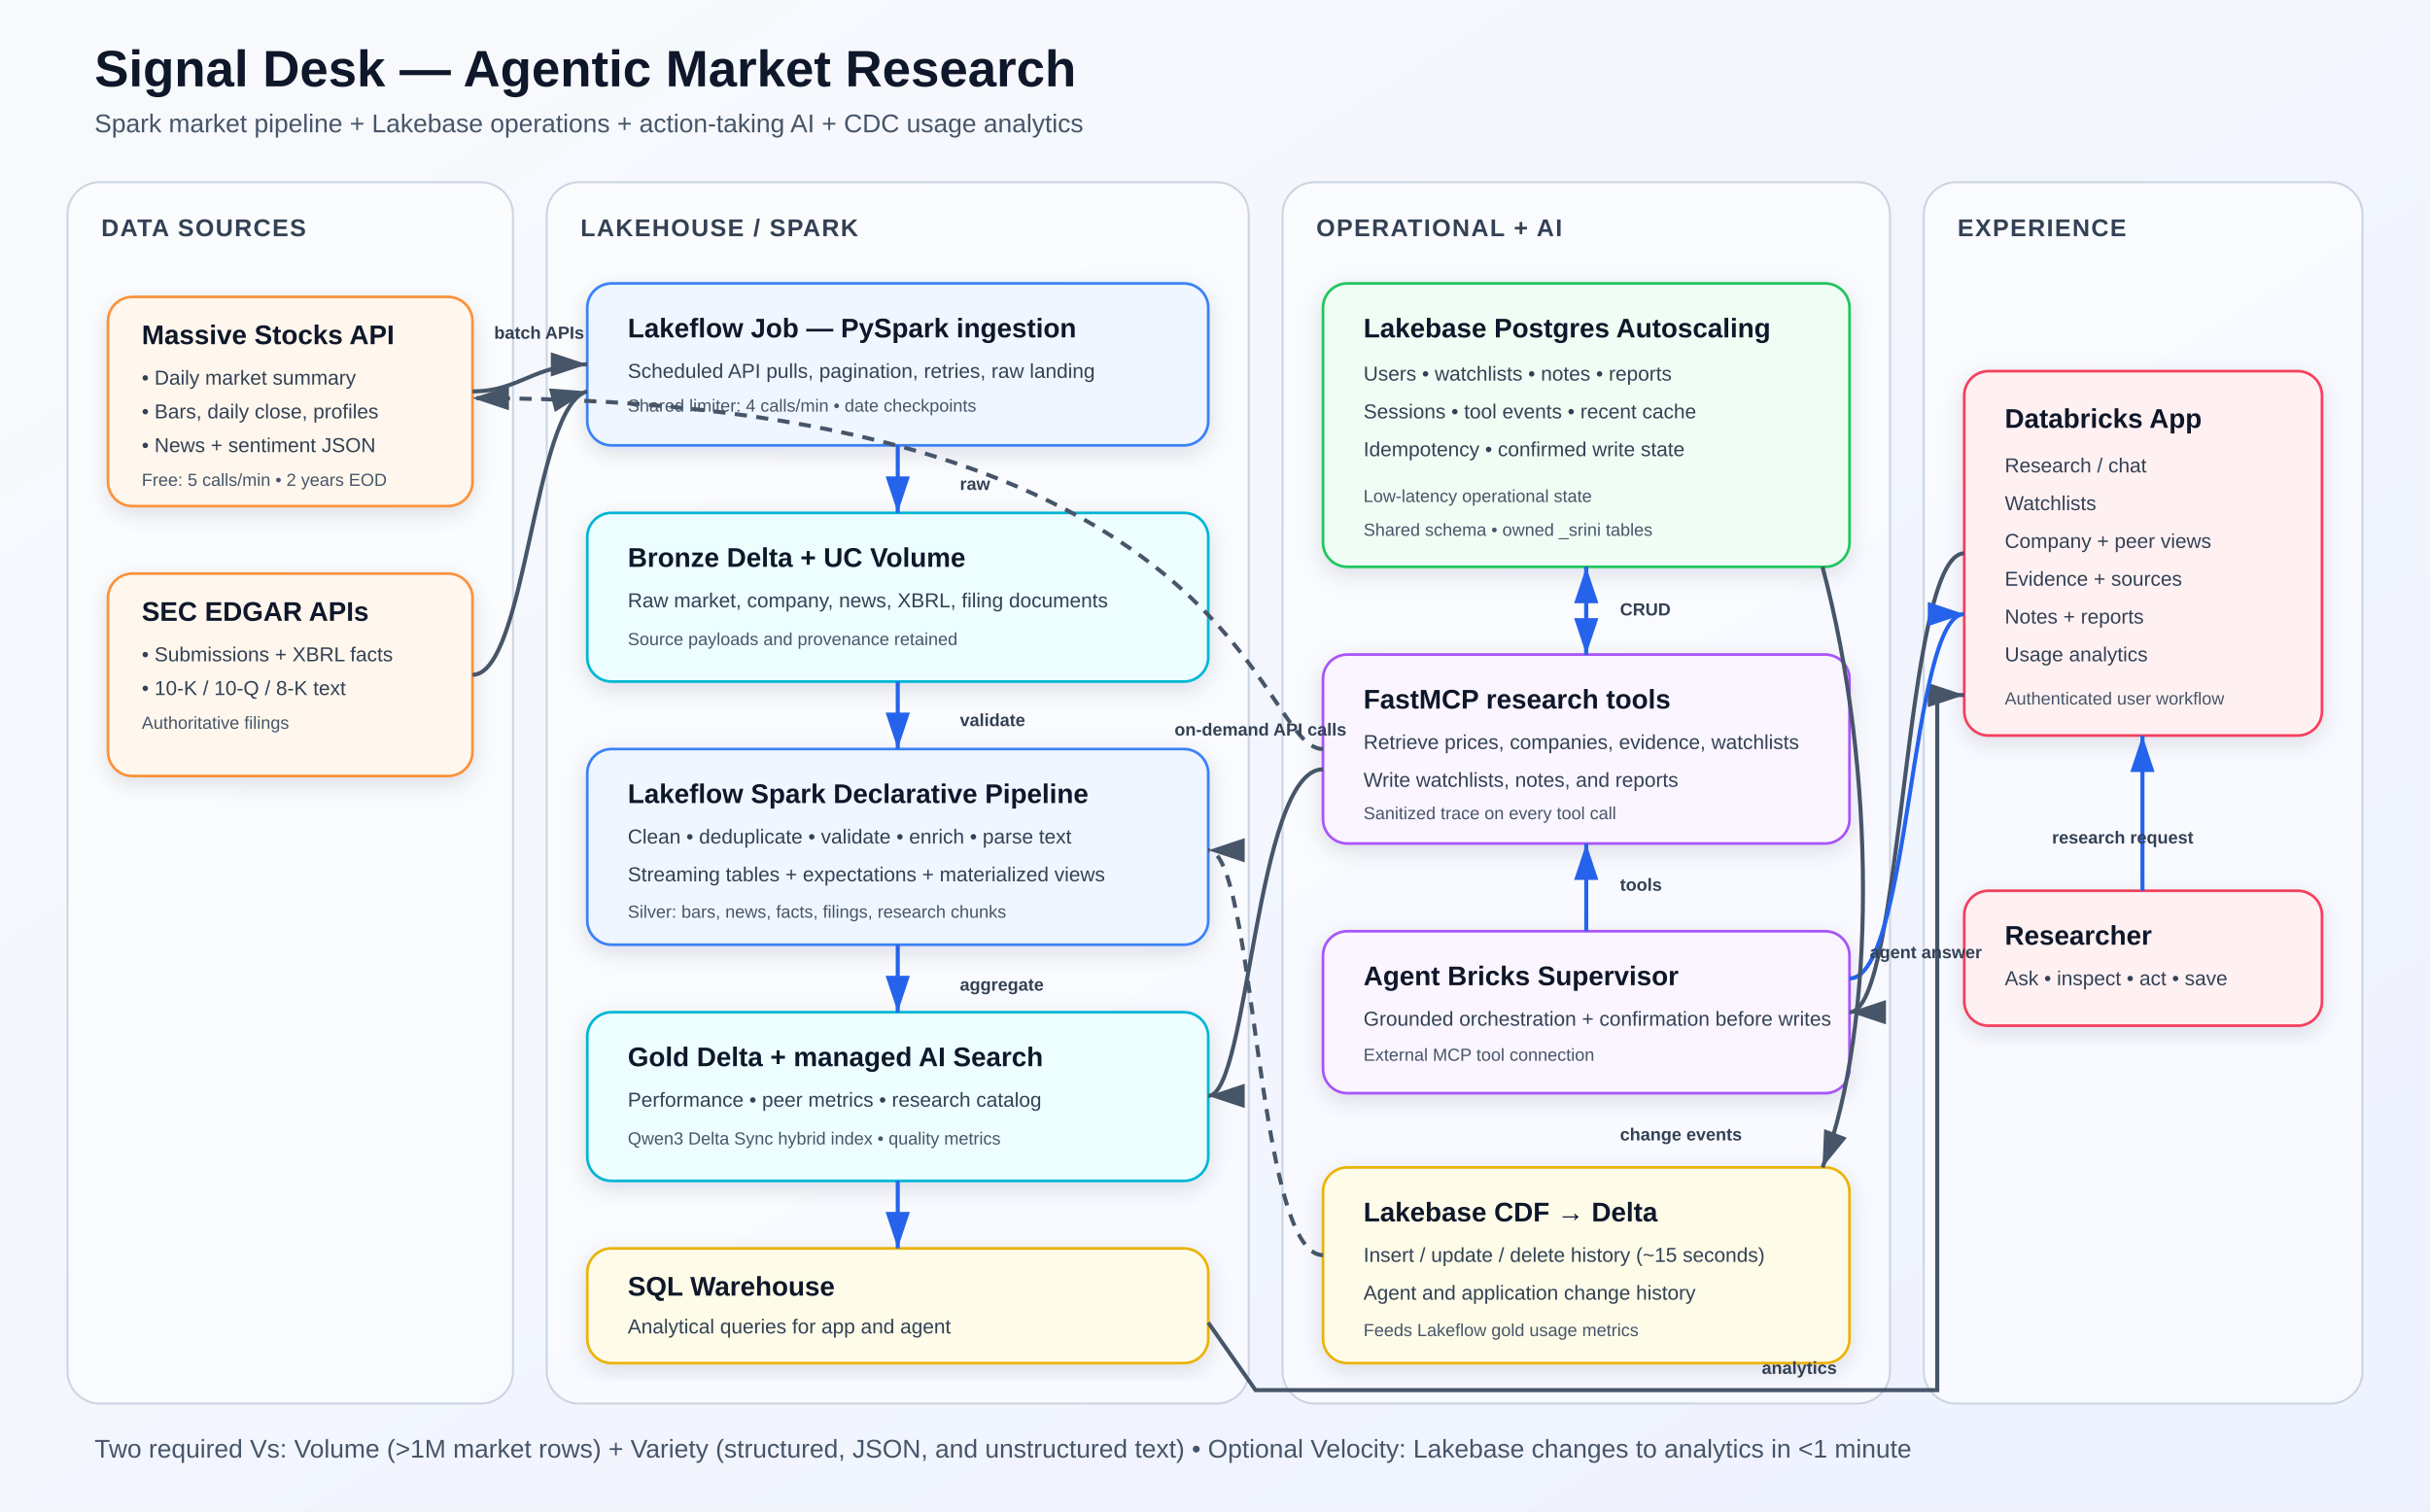
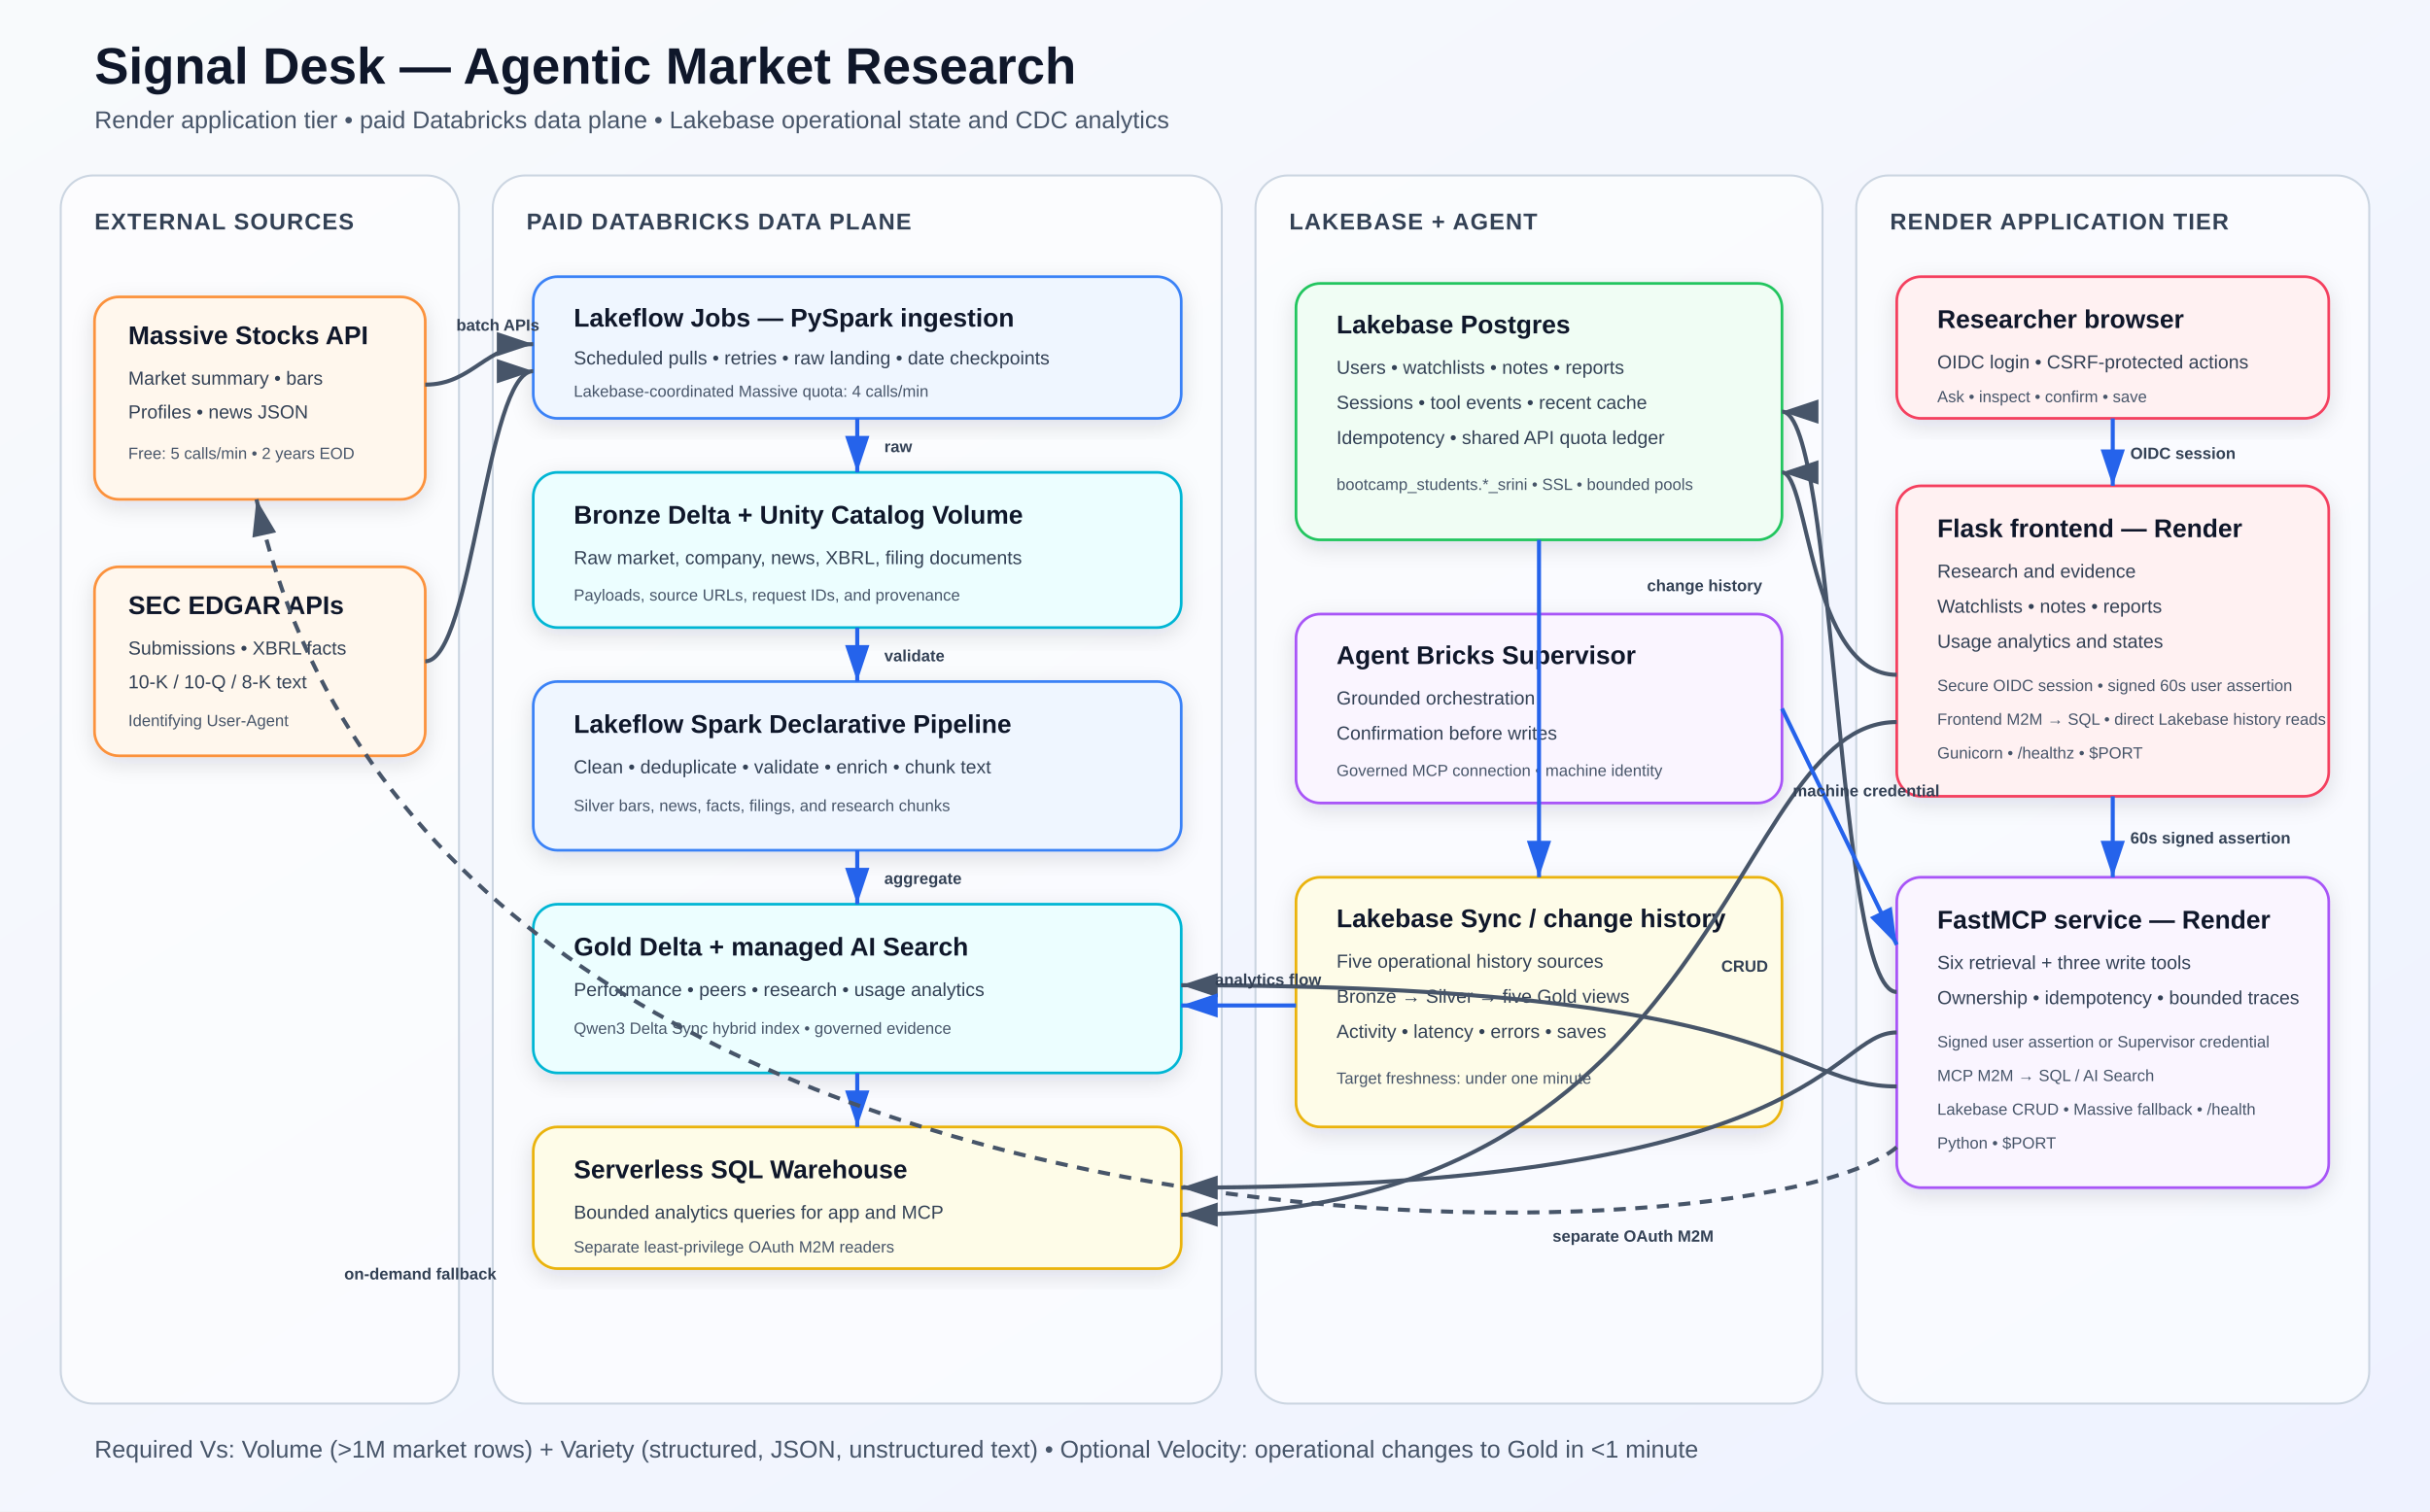
<svg xmlns="http://www.w3.org/2000/svg" width="1800" height="1120" viewBox="0 0 1800 1120" role="img" aria-labelledby="title desc">
  <defs>
    <linearGradient id="bg" x1="0" y1="0" x2="1" y2="1">
      <stop offset="0" stop-color="#f8fafc" />
      <stop offset="1" stop-color="#eef2ff" />
    </linearGradient>
    <filter id="shadow" x="-15%" y="-15%" width="130%" height="130%">
      <feDropShadow dx="0" dy="5" stdDeviation="8" flood-color="#0f172a" flood-opacity="0.12" />
    </filter>
    <marker id="arrow" markerWidth="10" markerHeight="10" refX="9" refY="3" orient="auto" markerUnits="strokeWidth">
      <path d="M0,0 L0,6 L9,3 z" fill="#475569" />
    </marker>
    <marker id="arrowBlue" markerWidth="10" markerHeight="10" refX="9" refY="3" orient="auto" markerUnits="strokeWidth">
      <path d="M0,0 L0,6 L9,3 z" fill="#2563eb" />
    </marker>
    <style>
-       .title{font:700 38px Arial,sans-serif;fill:#0f172a}.subtitle{font:400 19px Arial,sans-serif;fill:#475569}.zone{font:700 18px Arial,sans-serif;letter-spacing:1px;fill:#334155}.box-title{font:700 20px Arial,sans-serif;fill:#0f172a}.box-text{font:400 15px Arial,sans-serif;fill:#334155}.small{font:400 13px Arial,sans-serif;fill:#475569}.label{font:700 13px Arial,sans-serif;fill:#334155}.line{fill:none;stroke:#475569;stroke-width:3;marker-end:url(#arrow)}.blue-line{fill:none;stroke:#2563eb;stroke-width:3;marker-end:url(#arrowBlue)}.dash{stroke-dasharray:9 7}.box{rx:18;filter:url(#shadow);stroke-width:2}.source{fill:#fff7ed;stroke:#fb923c}.spark{fill:#eff6ff;stroke:#3b82f6}.delta{fill:#ecfeff;stroke:#06b6d4}.lake{fill:#f0fdf4;stroke:#22c55e}.agent{fill:#faf5ff;stroke:#a855f7}.app{fill:#fff1f2;stroke:#f43f5e}.analytics{fill:#fefce8;stroke:#eab308}.zone-bg{fill:#ffffff;fill-opacity:.55;stroke:#cbd5e1;stroke-width:1.5;rx:24}
+       .title{font:700 38px Arial,sans-serif;fill:#0f172a}.subtitle{font:400 18px Arial,sans-serif;fill:#475569}.zone{font:700 17px Arial,sans-serif;letter-spacing:.8px;fill:#334155}.box-title{font:700 19px Arial,sans-serif;fill:#0f172a}.box-text{font:400 14px Arial,sans-serif;fill:#334155}.small{font:400 12px Arial,sans-serif;fill:#475569}.label{font:700 12px Arial,sans-serif;fill:#334155}.line{fill:none;stroke:#475569;stroke-width:3;marker-end:url(#arrow)}.blue-line{fill:none;stroke:#2563eb;stroke-width:3;marker-end:url(#arrowBlue)}.dash{stroke-dasharray:9 7}.box{rx:18;filter:url(#shadow);stroke-width:2}.source{fill:#fff7ed;stroke:#fb923c}.spark{fill:#eff6ff;stroke:#3b82f6}.delta{fill:#ecfeff;stroke:#06b6d4}.lake{fill:#f0fdf4;stroke:#22c55e}.agent{fill:#faf5ff;stroke:#a855f7}.app{fill:#fff1f2;stroke:#f43f5e}.analytics{fill:#fefce8;stroke:#eab308}.zone-bg{fill:#fff;fill-opacity:.58;stroke:#cbd5e1;stroke-width:1.5;rx:24}
    </style>
  </defs>
  <rect width="1800" height="1120" fill="url(#bg)" />
-   <text x="70" y="64" class="title">Signal Desk — Agentic Market Research</text>
-   <text x="70" y="98" class="subtitle">Spark market pipeline + Lakebase operations + action-taking AI + CDC usage analytics</text>
-   <rect x="50" y="135" width="330" height="905" class="zone-bg" />
-   <rect x="405" y="135" width="520" height="905" class="zone-bg" />
-   <rect x="950" y="135" width="450" height="905" class="zone-bg" />
-   <rect x="1425" y="135" width="325" height="905" class="zone-bg" />
-   <text x="75" y="175" class="zone">DATA SOURCES</text>
-   <text x="430" y="175" class="zone">LAKEHOUSE / SPARK</text>
-   <text x="975" y="175" class="zone">OPERATIONAL + AI</text>
-   <text x="1450" y="175" class="zone">EXPERIENCE</text>
-   <rect x="80" y="220" width="270" height="155" class="box source" />
-   <text x="105" y="255" class="box-title">Massive Stocks API</text>
-   <text x="105" y="285" class="box-text">• Daily market summary</text>
-   <text x="105" y="310" class="box-text">• Bars, daily close, profiles</text>
-   <text x="105" y="335" class="box-text">• News + sentiment JSON</text>
-   <text x="105" y="360" class="small">Free: 5 calls/min • 2 years EOD</text>
-   <rect x="80" y="425" width="270" height="150" class="box source" />
-   <text x="105" y="460" class="box-title">SEC EDGAR APIs</text>
-   <text x="105" y="490" class="box-text">• Submissions + XBRL facts</text>
-   <text x="105" y="515" class="box-text">• 10-K / 10-Q / 8-K text</text>
-   <text x="105" y="540" class="small">Authoritative filings</text>
-   <rect x="435" y="210" width="460" height="120" class="box spark" />
-   <text x="465" y="250" class="box-title">Lakeflow Job — PySpark ingestion</text>
-   <text x="465" y="280" class="box-text">Scheduled API pulls, pagination, retries, raw landing</text>
-   <text x="465" y="305" class="small">Shared limiter: 4 calls/min • date checkpoints</text>
-   <rect x="435" y="380" width="460" height="125" class="box delta" />
-   <text x="465" y="420" class="box-title">Bronze Delta + UC Volume</text>
-   <text x="465" y="450" class="box-text">Raw market, company, news, XBRL, filing documents</text>
-   <text x="465" y="478" class="small">Source payloads and provenance retained</text>
-   <rect x="435" y="555" width="460" height="145" class="box spark" />
-   <text x="465" y="595" class="box-title">Lakeflow Spark Declarative Pipeline</text>
-   <text x="465" y="625" class="box-text">Clean • deduplicate • validate • enrich • parse text</text>
-   <text x="465" y="653" class="box-text">Streaming tables + expectations + materialized views</text>
-   <text x="465" y="680" class="small">Silver: bars, news, facts, filings, research chunks</text>
-   <rect x="435" y="750" width="460" height="125" class="box delta" />
-   <text x="465" y="790" class="box-title">Gold Delta + managed AI Search</text>
-   <text x="465" y="820" class="box-text">Performance • peer metrics • research catalog</text>
-   <text x="465" y="848" class="small">Qwen3 Delta Sync hybrid index • quality metrics</text>
-   <rect x="435" y="925" width="460" height="85" class="box analytics" />
-   <text x="465" y="960" class="box-title">SQL Warehouse</text>
-   <text x="465" y="988" class="box-text">Analytical queries for app and agent</text>
-   <rect x="980" y="210" width="390" height="210" class="box lake" />
-   <text x="1010" y="250" class="box-title">Lakebase Postgres Autoscaling</text>
-   <text x="1010" y="282" class="box-text">Users • watchlists • notes • reports</text>
-   <text x="1010" y="310" class="box-text">Sessions • tool events • recent cache</text>
-   <text x="1010" y="338" class="box-text">Idempotency • confirmed write state</text>
-   <text x="1010" y="372" class="small">Low-latency operational state</text>
-   <text x="1010" y="397" class="small">Shared schema • owned _srini tables</text>
-   <rect x="980" y="485" width="390" height="140" class="box agent" />
-   <text x="1010" y="525" class="box-title">FastMCP research tools</text>
-   <text x="1010" y="555" class="box-text">Retrieve prices, companies, evidence, watchlists</text>
-   <text x="1010" y="583" class="box-text">Write watchlists, notes, and reports</text>
-   <text x="1010" y="607" class="small">Sanitized trace on every tool call</text>
-   <rect x="980" y="690" width="390" height="120" class="box agent" />
-   <text x="1010" y="730" class="box-title">Agent Bricks Supervisor</text>
-   <text x="1010" y="760" class="box-text">Grounded orchestration + confirmation before writes</text>
-   <text x="1010" y="786" class="small">External MCP tool connection</text>
-   <rect x="980" y="865" width="390" height="145" class="box analytics" />
-   <text x="1010" y="905" class="box-title">Lakebase CDF → Delta</text>
-   <text x="1010" y="935" class="box-text">Insert / update / delete history (~15 seconds)</text>
-   <text x="1010" y="963" class="box-text">Agent and application change history</text>
-   <text x="1010" y="990" class="small">Feeds Lakeflow gold usage metrics</text>
-   <rect x="1455" y="275" width="265" height="270" class="box app" />
-   <text x="1485" y="317" class="box-title">Databricks App</text>
-   <text x="1485" y="350" class="box-text">Research / chat</text>
-   <text x="1485" y="378" class="box-text">Watchlists</text>
-   <text x="1485" y="406" class="box-text">Company + peer views</text>
-   <text x="1485" y="434" class="box-text">Evidence + sources</text>
-   <text x="1485" y="462" class="box-text">Notes + reports</text>
-   <text x="1485" y="490" class="box-text">Usage analytics</text>
-   <text x="1485" y="522" class="small">Authenticated user workflow</text>
-   <rect x="1455" y="660" width="265" height="100" class="box app" />
-   <text x="1485" y="700" class="box-title">Researcher</text>
-   <text x="1485" y="730" class="box-text">Ask • inspect • act • save</text>
-   <path d="M350 290 C385 290 395 270 435 270" class="line" />
-   <path d="M350 500 C390 500 395 300 435 290" class="line" />
-   <path d="M665 330 L665 380" class="blue-line" />
-   <path d="M665 505 L665 555" class="blue-line" />
-   <path d="M665 700 L665 750" class="blue-line" />
-   <path d="M665 875 L665 925" class="blue-line" />
-   <path d="M895 980 L930 1030 L1435 1030 L1435 515 L1455 515" class="line" />
-   <path d="M1587 660 L1587 545" class="blue-line" />
-   <path d="M1455 410 C1410 410 1410 750 1370 750" class="line" />
-   <path d="M1370 725 C1415 725 1415 455 1455 455" class="blue-line" />
-   <path d="M1175 690 L1175 625" class="blue-line" />
-   <path d="M1175 485 L1175 420" class="blue-line" />
-   <path d="M980 555 C930 555 925 295 350 295" class="line dash" />
-   <path d="M980 570 C930 570 925 812 895 812" class="line" />
-   <path d="M1175 420 L1175 485" class="blue-line" />
-   <path d="M1350 420 C1390 570 1390 760 1350 865" class="line" />
-   <path d="M980 930 C930 930 930 630 895 630" class="line dash" />
-   <text x="366" y="251" class="label">batch APIs</text>
-   <text x="711" y="363" class="label">raw</text>
-   <text x="711" y="538" class="label">validate</text>
-   <text x="711" y="734" class="label">aggregate</text>
-   <text x="1200" y="456" class="label">CRUD</text>
-   <text x="1200" y="660" class="label">tools</text>
-   <text x="1200" y="845" class="label">change events</text>
-   <text x="1385" y="710" class="label">agent answer</text>
-   <text x="1520" y="625" class="label">research request</text>
-   <text x="1305" y="1018" class="label">analytics</text>
-   <text x="870" y="545" class="label">on-demand API calls</text>
-   <text x="70" y="1080" class="subtitle">Two required Vs: Volume (&gt;1M market rows) + Variety (structured, JSON, and unstructured text) • Optional Velocity: Lakebase changes to analytics in &lt;1 minute</text>
+   <text x="70" y="62" class="title">Signal Desk — Agentic Market Research</text>
+   <text x="70" y="95" class="subtitle">Render application tier • paid Databricks data plane • Lakebase operational state and CDC analytics</text>
+   <rect x="45" y="130" width="295" height="910" class="zone-bg" />
+   <rect x="365" y="130" width="540" height="910" class="zone-bg" />
+   <rect x="930" y="130" width="420" height="910" class="zone-bg" />
+   <rect x="1375" y="130" width="380" height="910" class="zone-bg" />
+   <text x="70" y="170" class="zone">EXTERNAL SOURCES</text>
+   <text x="390" y="170" class="zone">PAID DATABRICKS DATA PLANE</text>
+   <text x="955" y="170" class="zone">LAKEBASE + AGENT</text>
+   <text x="1400" y="170" class="zone">RENDER APPLICATION TIER</text>
+   <rect x="70" y="220" width="245" height="150" class="box source" />
+   <text x="95" y="255" class="box-title">Massive Stocks API</text>
+   <text x="95" y="285" class="box-text">Market summary • bars</text>
+   <text x="95" y="310" class="box-text">Profiles • news JSON</text>
+   <text x="95" y="340" class="small">Free: 5 calls/min • 2 years EOD</text>
+   <rect x="70" y="420" width="245" height="140" class="box source" />
+   <text x="95" y="455" class="box-title">SEC EDGAR APIs</text>
+   <text x="95" y="485" class="box-text">Submissions • XBRL facts</text>
+   <text x="95" y="510" class="box-text">10-K / 10-Q / 8-K text</text>
+   <text x="95" y="538" class="small">Identifying User-Agent</text>
+   <rect x="395" y="205" width="480" height="105" class="box spark" />
+   <text x="425" y="242" class="box-title">Lakeflow Jobs — PySpark ingestion</text>
+   <text x="425" y="270" class="box-text">Scheduled pulls • retries • raw landing • date checkpoints</text>
+   <text x="425" y="294" class="small">Lakebase-coordinated Massive quota: 4 calls/min</text>
+   <rect x="395" y="350" width="480" height="115" class="box delta" />
+   <text x="425" y="388" class="box-title">Bronze Delta + Unity Catalog Volume</text>
+   <text x="425" y="418" class="box-text">Raw market, company, news, XBRL, filing documents</text>
+   <text x="425" y="445" class="small">Payloads, source URLs, request IDs, and provenance</text>
+   <rect x="395" y="505" width="480" height="125" class="box spark" />
+   <text x="425" y="543" class="box-title">Lakeflow Spark Declarative Pipeline</text>
+   <text x="425" y="573" class="box-text">Clean • deduplicate • validate • enrich • chunk text</text>
+   <text x="425" y="601" class="small">Silver bars, news, facts, filings, and research chunks</text>
+   <rect x="395" y="670" width="480" height="125" class="box delta" />
+   <text x="425" y="708" class="box-title">Gold Delta + managed AI Search</text>
+   <text x="425" y="738" class="box-text">Performance • peers • research • usage analytics</text>
+   <text x="425" y="766" class="small">Qwen3 Delta Sync hybrid index • governed evidence</text>
+   <rect x="395" y="835" width="480" height="105" class="box analytics" />
+   <text x="425" y="873" class="box-title">Serverless SQL Warehouse</text>
+   <text x="425" y="903" class="box-text">Bounded analytics queries for app and MCP</text>
+   <text x="425" y="928" class="small">Separate least-privilege OAuth M2M readers</text>
+   <rect x="960" y="210" width="360" height="190" class="box lake" />
+   <text x="990" y="247" class="box-title">Lakebase Postgres</text>
+   <text x="990" y="277" class="box-text">Users • watchlists • notes • reports</text>
+   <text x="990" y="303" class="box-text">Sessions • tool events • recent cache</text>
+   <text x="990" y="329" class="box-text">Idempotency • shared API quota ledger</text>
+   <text x="990" y="363" class="small">bootcamp_students.*_srini • SSL • bounded pools</text>
+   <rect x="960" y="455" width="360" height="140" class="box agent" />
+   <text x="990" y="492" class="box-title">Agent Bricks Supervisor</text>
+   <text x="990" y="522" class="box-text">Grounded orchestration</text>
+   <text x="990" y="548" class="box-text">Confirmation before writes</text>
+   <text x="990" y="575" class="small">Governed MCP connection • machine identity</text>
+   <rect x="960" y="650" width="360" height="185" class="box analytics" />
+   <text x="990" y="687" class="box-title">Lakebase Sync / change history</text>
+   <text x="990" y="717" class="box-text">Five operational history sources</text>
+   <text x="990" y="743" class="box-text">Bronze → Silver → five Gold views</text>
+   <text x="990" y="769" class="box-text">Activity • latency • errors • saves</text>
+   <text x="990" y="803" class="small">Target freshness: under one minute</text>
+   <rect x="1405" y="205" width="320" height="105" class="box app" />
+   <text x="1435" y="243" class="box-title">Researcher browser</text>
+   <text x="1435" y="273" class="box-text">OIDC login • CSRF-protected actions</text>
+   <text x="1435" y="298" class="small">Ask • inspect • confirm • save</text>
+   <rect x="1405" y="360" width="320" height="230" class="box app" />
+   <text x="1435" y="398" class="box-title">Flask frontend — Render</text>
+   <text x="1435" y="428" class="box-text">Research and evidence</text>
+   <text x="1435" y="454" class="box-text">Watchlists • notes • reports</text>
+   <text x="1435" y="480" class="box-text">Usage analytics and states</text>
+   <text x="1435" y="512" class="small">Secure OIDC session • signed 60s user assertion</text>
+   <text x="1435" y="537" class="small">Frontend M2M → SQL • direct Lakebase history reads</text>
+   <text x="1435" y="562" class="small">Gunicorn • /healthz • $PORT</text>
+   <rect x="1405" y="650" width="320" height="230" class="box agent" />
+   <text x="1435" y="688" class="box-title">FastMCP service — Render</text>
+   <text x="1435" y="718" class="box-text">Six retrieval + three write tools</text>
+   <text x="1435" y="744" class="box-text">Ownership • idempotency • bounded traces</text>
+   <text x="1435" y="776" class="small">Signed user assertion or Supervisor credential</text>
+   <text x="1435" y="801" class="small">MCP M2M → SQL / AI Search</text>
+   <text x="1435" y="826" class="small">Lakebase CRUD • Massive fallback • /health</text>
+   <text x="1435" y="851" class="small">Python • $PORT</text>
+   <path d="M315 285 C350 285 360 255 395 255" class="line" />
+   <path d="M315 490 C350 490 360 275 395 275" class="line" />
+   <path d="M635 310 L635 350" class="blue-line" />
+   <path d="M635 465 L635 505" class="blue-line" />
+   <path d="M635 630 L635 670" class="blue-line" />
+   <path d="M635 795 L635 835" class="blue-line" />
+   <path d="M1565 310 L1565 360" class="blue-line" />
+   <path d="M1565 590 L1565 650" class="blue-line" />
+   <path d="M1405 735 C1360 735 1360 305 1320 305" class="line" />
+   <path d="M1405 765 C1355 765 1355 880 875 880" class="line" />
+   <path d="M1405 805 C1325 805 1325 730 875 730" class="line" />
+   <path d="M1405 850 C1300 940 320 965 190 370" class="line dash" />
+   <path d="M1405 500 C1340 500 1340 350 1320 350" class="line" />
+   <path d="M1405 535 C1280 535 1280 900 875 900" class="line" />
+   <path d="M1320 525 L1405 700" class="blue-line" />
+   <path d="M1140 400 L1140 650" class="blue-line" />
+   <path d="M960 745 L875 745" class="blue-line" />
+   <text x="338" y="245" class="label">batch APIs</text>
+   <text x="655" y="335" class="label">raw</text>
+   <text x="655" y="490" class="label">validate</text>
+   <text x="655" y="655" class="label">aggregate</text>
+   <text x="1578" y="340" class="label">OIDC session</text>
+   <text x="1578" y="625" class="label">60s signed assertion</text>
+   <text x="1328" y="590" class="label">machine credential</text>
+   <text x="1220" y="438" class="label">change history</text>
+   <text x="1275" y="720" class="label">CRUD</text>
+   <text x="900" y="730" class="label">analytics flow</text>
+   <text x="1150" y="920" class="label">separate OAuth M2M</text>
+   <text x="255" y="948" class="label">on-demand fallback</text>
+   <text x="70" y="1080" class="subtitle">Required Vs: Volume (&gt;1M market rows) + Variety (structured, JSON, unstructured text) • Optional Velocity: operational changes to Gold in &lt;1 minute</text>
</svg>
